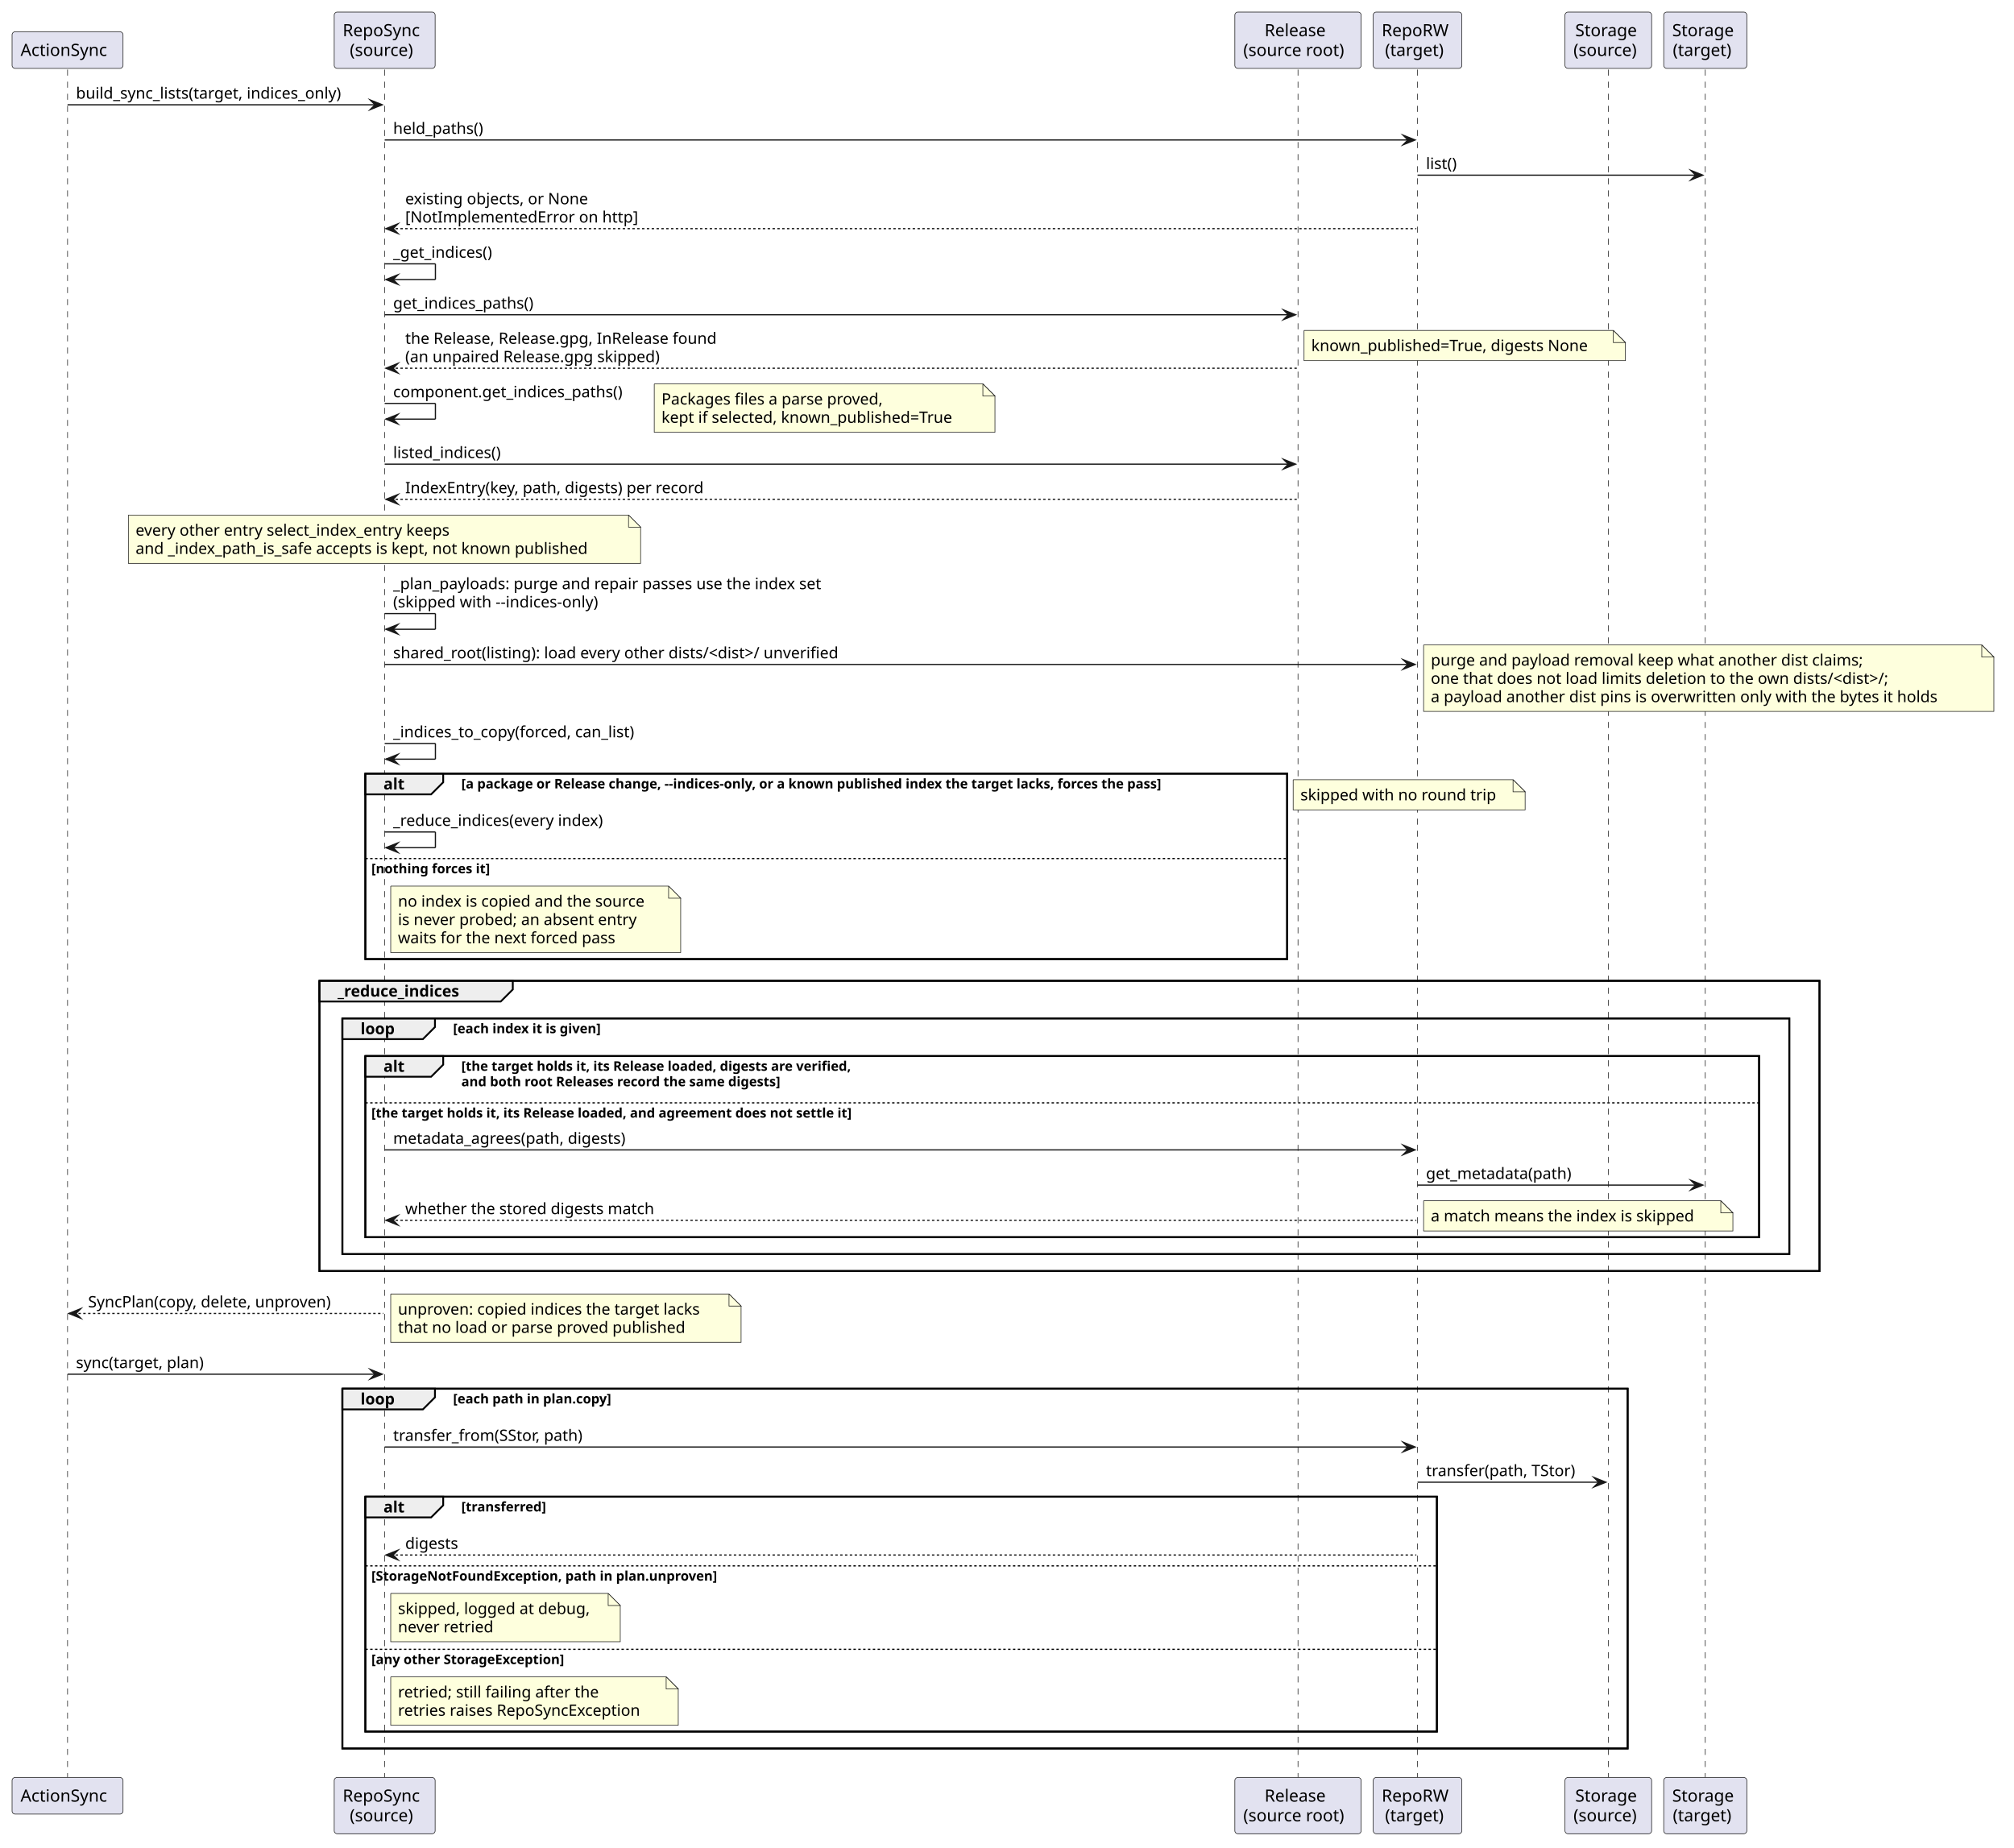
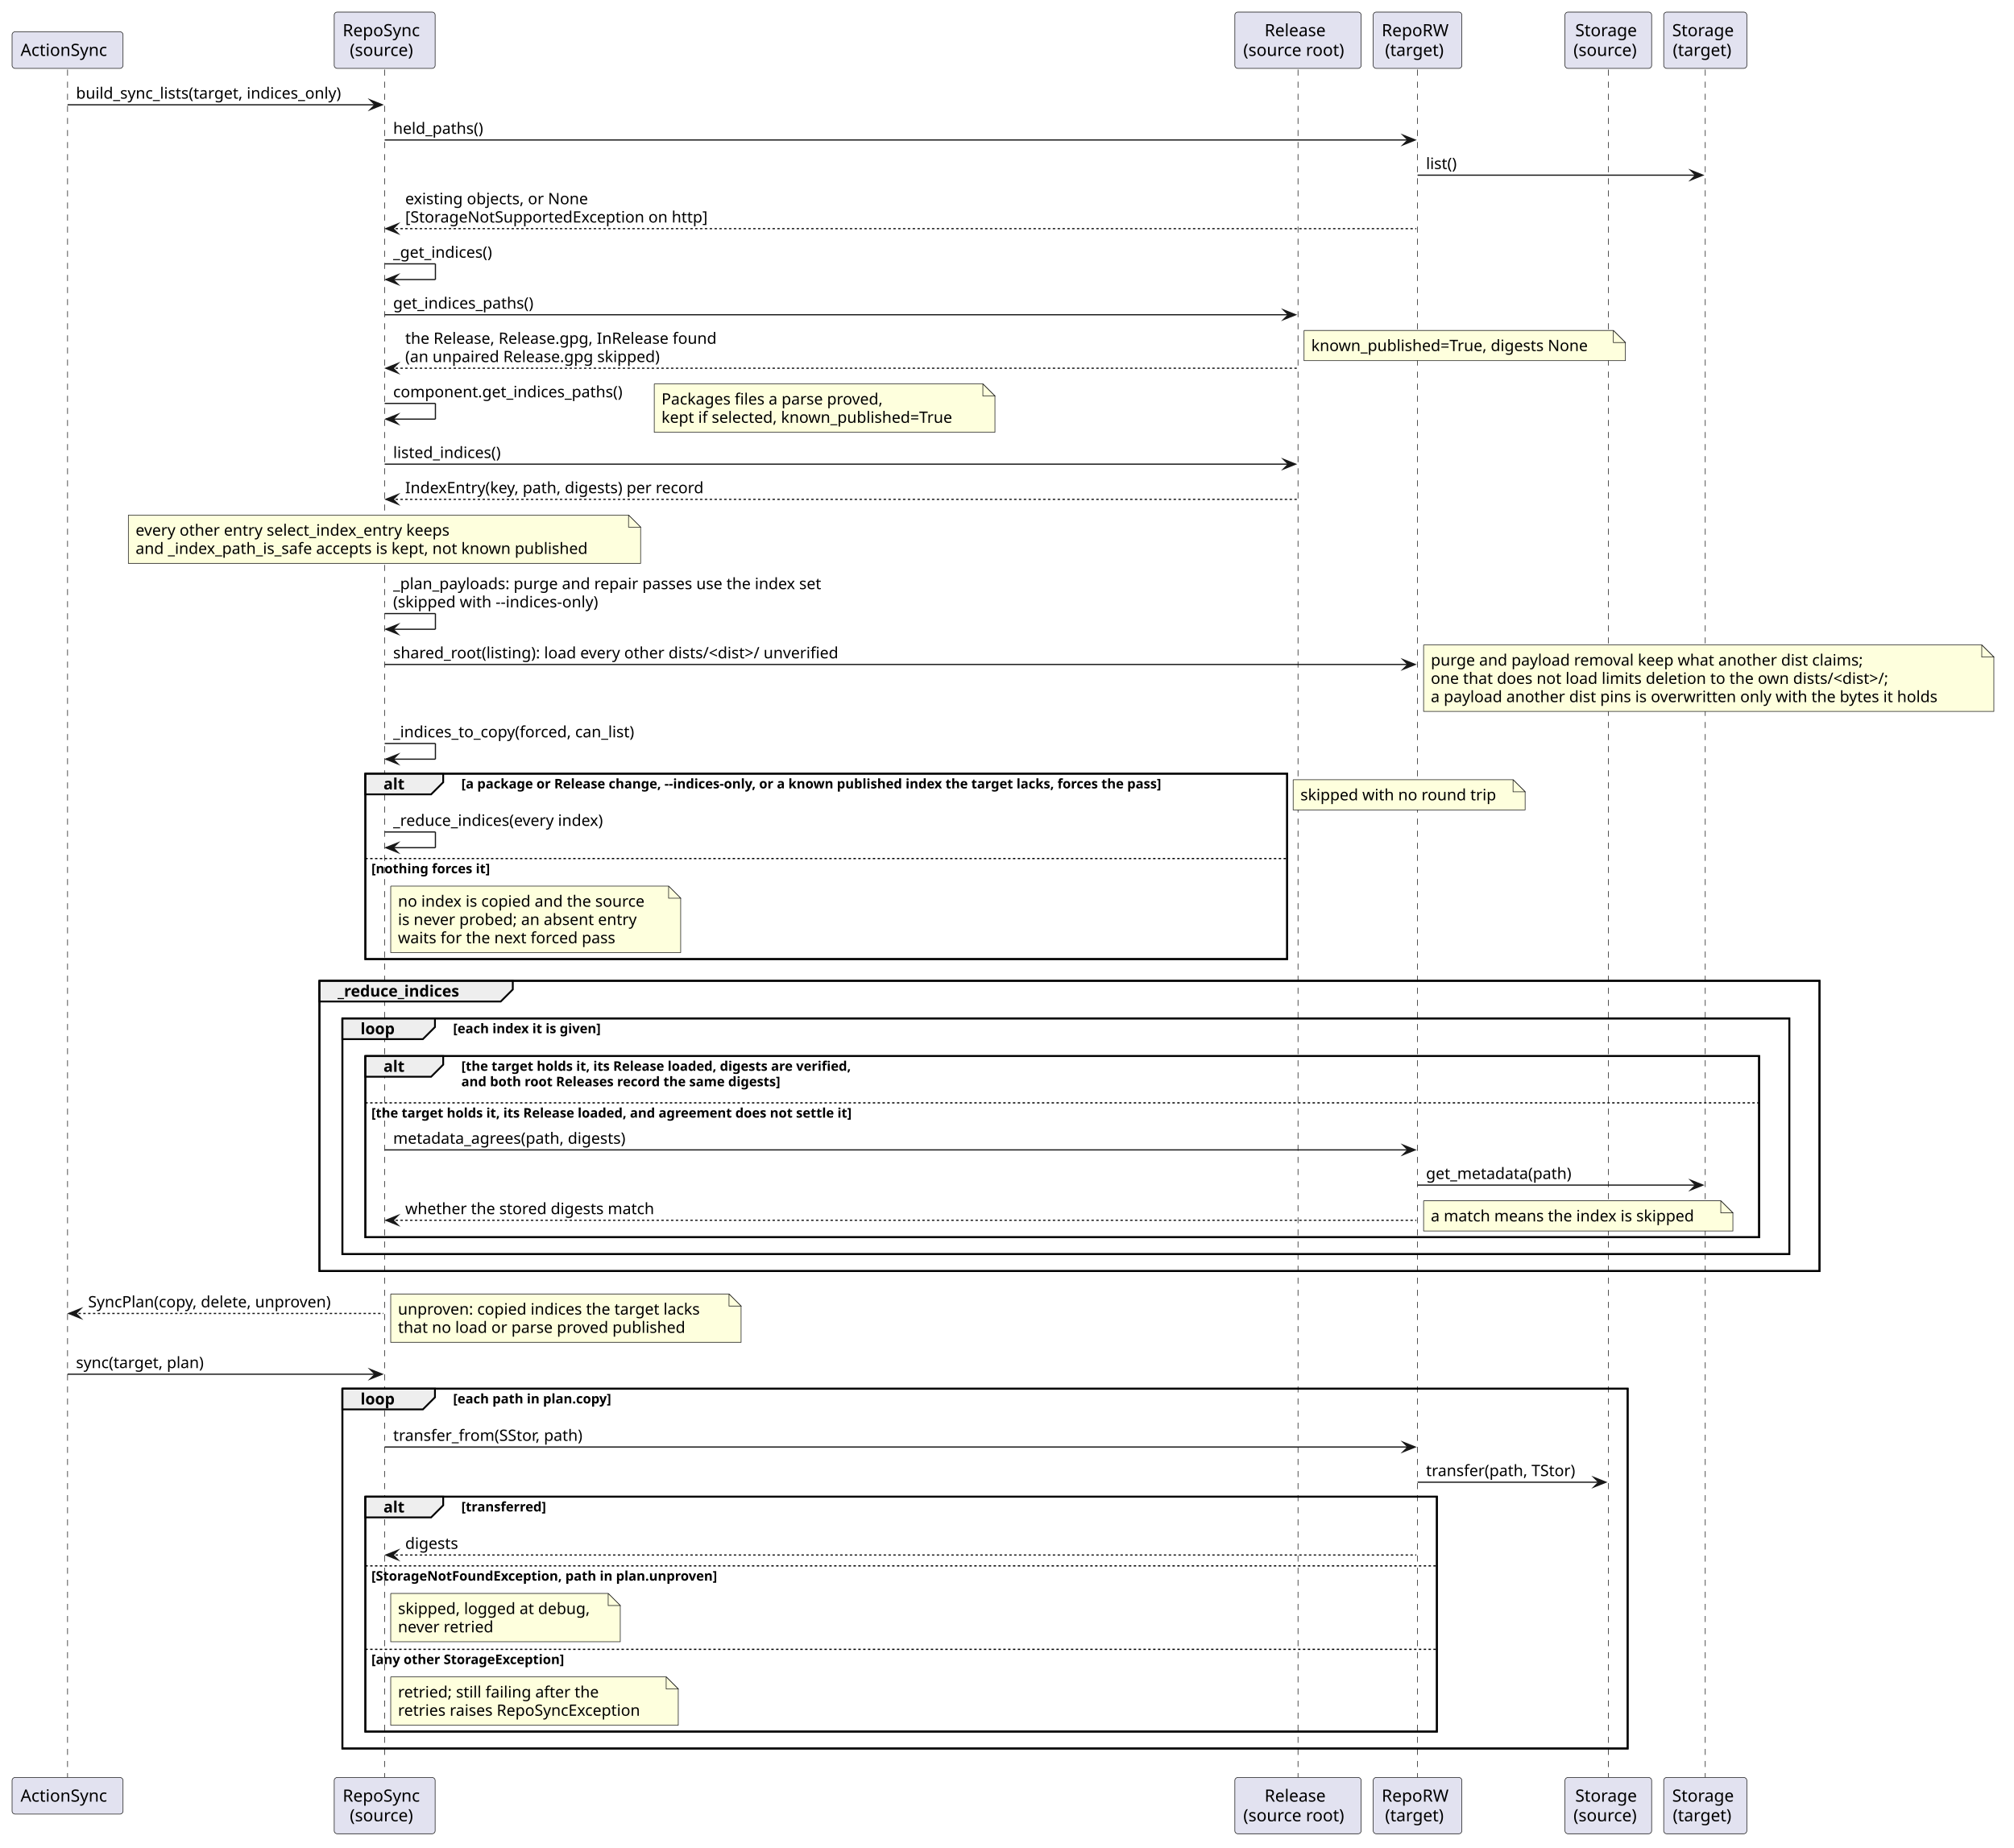
<svg xmlns="http://www.w3.org/2000/svg" version="1.1" data-diagram-type="SEQUENCE" style="width:1667px;height:1529px;background:#FFFFFF;" width="1667px" height="1529px" viewBox="0 0 1667 1529" zoomAndPan="magnify" preserveAspectRatio="none" contentStyleType="text/css">
  <defs />
  <g font-family="sans-serif" lengthAdjust="spacing">
    <rect x="302.398" y="640.383" width="762.962" height="153.469" fill="none" style="stroke:#000;stroke-width:1.5;" />
    <rect x="264.398" y="811.852" width="1241.613" height="240.211" fill="none" style="stroke:#000;stroke-width:1.5;" />
    <rect x="283.398" y="842.984" width="1197.613" height="195.078" fill="none" style="stroke:#000;stroke-width:1.5;" />
    <rect x="302.398" y="874.117" width="1153.613" height="149.945" fill="none" style="stroke:#000;stroke-width:1.5;" />
    <rect x="283.398" y="1149.461" width="1063.81" height="297.805" fill="none" style="stroke:#000;stroke-width:1.5;" />
    <rect x="302.398" y="1238.859" width="886.918" height="194.406" fill="none" style="stroke:#000;stroke-width:1.5;" />
    <g class="participant-lifeline" data-qualified-name="ActionSync" data-entity-uid="part1" id="part1-lifeline" data-source-line="1">
      <g>
        <rect x="52.417" y="57.594" width="8" height="1413.672" fill="#000" fill-opacity="0" />
        <line x1="55.917" y1="57.594" x2="55.917" y2="1471.266" style="stroke:#181818;stroke-width:0.5;stroke-dasharray:5,5;" />
      </g>
    </g>
    <g class="participant-lifeline" data-qualified-name="Src" data-entity-uid="part2" id="part2-lifeline" data-source-line="2">
      <g>
        <rect x="314.898" y="57.594" width="8" height="1413.672" fill="#000" fill-opacity="0" />
        <line x1="318.398" y1="57.594" x2="318.398" y2="1471.266" style="stroke:#181818;stroke-width:0.5;stroke-dasharray:5,5;" />
      </g>
    </g>
    <g class="participant-lifeline" data-qualified-name="Rel" data-entity-uid="part3" id="part3-lifeline" data-source-line="3">
      <g>
        <rect x="1070.861" y="57.594" width="8" height="1413.672" fill="#000" fill-opacity="0" />
        <line x1="1074.361" y1="57.594" x2="1074.361" y2="1471.266" style="stroke:#181818;stroke-width:0.5;stroke-dasharray:5,5;" />
      </g>
    </g>
    <g class="participant-lifeline" data-qualified-name="Tgt" data-entity-uid="part4" id="part4-lifeline" data-source-line="4">
      <g>
        <rect x="1169.817" y="57.594" width="8" height="1413.672" fill="#000" fill-opacity="0" />
        <line x1="1173.317" y1="57.594" x2="1173.317" y2="1471.266" style="stroke:#181818;stroke-width:0.5;stroke-dasharray:5,5;" />
      </g>
    </g>
    <g class="participant-lifeline" data-qualified-name="SStor" data-entity-uid="part5" id="part5-lifeline" data-source-line="5">
      <g>
        <rect x="1327.708" y="57.594" width="8" height="1413.672" fill="#000" fill-opacity="0" />
        <line x1="1331.208" y1="57.594" x2="1331.208" y2="1471.266" style="stroke:#181818;stroke-width:0.5;stroke-dasharray:5,5;" />
      </g>
    </g>
    <g class="participant-lifeline" data-qualified-name="TStor" data-entity-uid="part6" id="part6-lifeline" data-source-line="6">
      <g>
        <rect x="1407.958" y="57.594" width="8" height="1413.672" fill="#000" fill-opacity="0" />
        <line x1="1411.458" y1="57.594" x2="1411.458" y2="1471.266" style="stroke:#181818;stroke-width:0.5;stroke-dasharray:5,5;" />
      </g>
    </g>
    <g class="participant participant-head" data-qualified-name="ActionSync" data-entity-uid="part1" id="part1-head" data-source-line="1">
      <rect x="10" y="26.297" width="91.834" height="30.297" fill="#E2E2F0" style="stroke:#181818;stroke-width:0.5;" rx="2.5" ry="2.5" />
      <text x="17" y="46.292" fill="#000" font-size="14" textLength="77.834">ActionSync</text>
    </g>
    <g class="participant participant-head" data-qualified-name="Src" data-entity-uid="part2" id="part2-head" data-source-line="2">
      <rect x="276.631" y="10" width="83.535" height="46.594" fill="#E2E2F0" style="stroke:#181818;stroke-width:0.5;" rx="2.5" ry="2.5" />
      <text x="283.631" y="29.995" fill="#000" font-size="14" textLength="69.535">RepoSync</text>
      <text x="289.537" y="46.292" fill="#000" font-size="14" textLength="57.723">(source)</text>
    </g>
    <g class="participant participant-head" data-qualified-name="Rel" data-entity-uid="part3" id="part3-head" data-source-line="3">
      <rect x="1022.086" y="10" width="104.549" height="46.594" fill="#E2E2F0" style="stroke:#181818;stroke-width:0.5;" rx="2.5" ry="2.5" />
      <text x="1046.696" y="29.995" fill="#000" font-size="14" textLength="55.33">Release</text>
      <text x="1029.086" y="46.292" fill="#000" font-size="14" textLength="90.549">(source root)</text>
    </g>
    <g class="participant participant-head" data-qualified-name="Tgt" data-entity-uid="part4" id="part4-head" data-source-line="4">
      <rect x="1136.635" y="10" width="73.363" height="46.594" fill="#E2E2F0" style="stroke:#181818;stroke-width:0.5;" rx="2.5" ry="2.5" />
      <text x="1143.635" y="29.995" fill="#000" font-size="14" textLength="59.363">RepoRW</text>
      <text x="1146.448" y="46.292" fill="#000" font-size="14" textLength="53.737">(target)</text>
    </g>
    <g class="participant participant-head" data-qualified-name="SStor" data-entity-uid="part5" id="part5-head" data-source-line="5">
      <rect x="1295.347" y="10" width="71.723" height="46.594" fill="#E2E2F0" style="stroke:#181818;stroke-width:0.5;" rx="2.5" ry="2.5" />
      <text x="1303.82" y="29.995" fill="#000" font-size="14" textLength="54.776">Storage</text>
      <text x="1302.347" y="46.292" fill="#000" font-size="14" textLength="57.723">(source)</text>
    </g>
    <g class="participant participant-head" data-qualified-name="TStor" data-entity-uid="part6" id="part6-head" data-source-line="6">
      <rect x="1377.069" y="10" width="68.776" height="46.594" fill="#E2E2F0" style="stroke:#181818;stroke-width:0.5;" rx="2.5" ry="2.5" />
      <text x="1384.069" y="29.995" fill="#000" font-size="14" textLength="54.776">Storage</text>
      <text x="1384.589" y="46.292" fill="#000" font-size="14" textLength="53.737">(target)</text>
    </g>
    <g class="participant participant-tail" data-qualified-name="ActionSync" data-entity-uid="part1" id="part1-tail" data-source-line="1">
      <rect x="10" y="1471.266" width="91.834" height="30.297" fill="#E2E2F0" style="stroke:#181818;stroke-width:0.5;" rx="2.5" ry="2.5" />
      <text x="17" y="1491.261" fill="#000" font-size="14" textLength="77.834">ActionSync</text>
    </g>
    <g class="participant participant-tail" data-qualified-name="Src" data-entity-uid="part2" id="part2-tail" data-source-line="2">
      <rect x="276.631" y="1471.266" width="83.535" height="46.594" fill="#E2E2F0" style="stroke:#181818;stroke-width:0.5;" rx="2.5" ry="2.5" />
      <text x="283.631" y="1491.261" fill="#000" font-size="14" textLength="69.535">RepoSync</text>
      <text x="289.537" y="1507.558" fill="#000" font-size="14" textLength="57.723">(source)</text>
    </g>
    <g class="participant participant-tail" data-qualified-name="Rel" data-entity-uid="part3" id="part3-tail" data-source-line="3">
      <rect x="1022.086" y="1471.266" width="104.549" height="46.594" fill="#E2E2F0" style="stroke:#181818;stroke-width:0.5;" rx="2.5" ry="2.5" />
      <text x="1046.696" y="1491.261" fill="#000" font-size="14" textLength="55.33">Release</text>
      <text x="1029.086" y="1507.558" fill="#000" font-size="14" textLength="90.549">(source root)</text>
    </g>
    <g class="participant participant-tail" data-qualified-name="Tgt" data-entity-uid="part4" id="part4-tail" data-source-line="4">
      <rect x="1136.635" y="1471.266" width="73.363" height="46.594" fill="#E2E2F0" style="stroke:#181818;stroke-width:0.5;" rx="2.5" ry="2.5" />
      <text x="1143.635" y="1491.261" fill="#000" font-size="14" textLength="59.363">RepoRW</text>
      <text x="1146.448" y="1507.558" fill="#000" font-size="14" textLength="53.737">(target)</text>
    </g>
    <g class="participant participant-tail" data-qualified-name="SStor" data-entity-uid="part5" id="part5-tail" data-source-line="5">
      <rect x="1295.347" y="1471.266" width="71.723" height="46.594" fill="#E2E2F0" style="stroke:#181818;stroke-width:0.5;" rx="2.5" ry="2.5" />
      <text x="1303.82" y="1491.261" fill="#000" font-size="14" textLength="54.776">Storage</text>
      <text x="1302.347" y="1507.558" fill="#000" font-size="14" textLength="57.723">(source)</text>
    </g>
    <g class="participant participant-tail" data-qualified-name="TStor" data-entity-uid="part6" id="part6-tail" data-source-line="6">
      <rect x="1377.069" y="1471.266" width="68.776" height="46.594" fill="#E2E2F0" style="stroke:#181818;stroke-width:0.5;" rx="2.5" ry="2.5" />
      <text x="1384.069" y="1491.261" fill="#000" font-size="14" textLength="54.776">Storage</text>
      <text x="1384.589" y="1507.558" fill="#000" font-size="14" textLength="53.737">(target)</text>
    </g>
    <g class="message" data-entity-1="part1" data-entity-2="part2" id="msg1" data-source-line="8">
      <polygon points="306.398,82.727,316.398,86.727,306.398,90.727,310.398,86.727" fill="#181818" style="stroke:#181818;stroke-width:1;stroke-linejoin:miter;stroke-miterlimit:10;" />
      <line x1="55.917" y1="86.727" x2="312.398" y2="86.727" style="stroke:#181818;stroke-width:1;" />
      <text x="62.917" y="81.661" fill="#000" font-size="13" textLength="238.481">build_sync_lists(target, indices_only)</text>
    </g>
    <g class="message" data-entity-1="part2" data-entity-2="part4" id="msg2" data-source-line="9">
      <polygon points="1161.317,111.859,1171.317,115.859,1161.317,119.859,1165.317,115.859" fill="#181818" style="stroke:#181818;stroke-width:1;stroke-linejoin:miter;stroke-miterlimit:10;" />
      <line x1="318.398" y1="115.859" x2="1167.317" y2="115.859" style="stroke:#181818;stroke-width:1;" />
      <text x="325.398" y="110.793" fill="#000" font-size="13" textLength="81.072">held_paths()</text>
    </g>
    <g class="message" data-entity-1="part4" data-entity-2="part6" id="msg3" data-source-line="10">
      <polygon points="1399.458,140.992,1409.458,144.992,1399.458,148.992,1403.458,144.992" fill="#181818" style="stroke:#181818;stroke-width:1;stroke-linejoin:miter;stroke-miterlimit:10;" />
      <line x1="1173.317" y1="144.992" x2="1405.458" y2="144.992" style="stroke:#181818;stroke-width:1;" />
      <text x="1180.317" y="139.926" fill="#000" font-size="13" textLength="29.237">list()</text>
    </g>
    <g class="message" data-entity-1="part4" data-entity-2="part2" id="msg4" data-source-line="11">
      <polygon points="329.398,185.258,319.398,189.258,329.398,193.258,325.398,189.258" fill="#181818" style="stroke:#181818;stroke-width:1;stroke-linejoin:miter;stroke-miterlimit:10;" />
      <line x1="323.398" y1="189.258" x2="1172.317" y2="189.258" style="stroke:#181818;stroke-width:1;stroke-dasharray:2,2;" />
      <text x="335.398" y="169.059" fill="#000" font-size="13" textLength="161.853">existing objects, or None</text>
-       <text x="335.398" y="184.192" fill="#000" font-size="13" textLength="202.871">[NotImplementedError on http]</text>
+       <text x="335.398" y="184.192" fill="#000" font-size="13" textLength="266.773">[StorageNotSupportedException on http]</text>
    </g>
    <g class="message" data-entity-1="part2" data-entity-2="part2" id="msg5" data-source-line="13">
      <line x1="318.398" y1="218.391" x2="360.398" y2="218.391" style="stroke:#181818;stroke-width:1;" />
      <line x1="360.398" y1="218.391" x2="360.398" y2="231.391" style="stroke:#181818;stroke-width:1;" />
      <line x1="319.398" y1="231.391" x2="360.398" y2="231.391" style="stroke:#181818;stroke-width:1;" />
      <polygon points="329.398,227.391,319.398,231.391,329.398,235.391,325.398,231.391" fill="#181818" style="stroke:#181818;stroke-width:1;stroke-linejoin:miter;stroke-miterlimit:10;" />
      <text x="325.398" y="213.325" fill="#000" font-size="13" textLength="90.124">_get_indices()</text>
    </g>
    <g class="message" data-entity-1="part2" data-entity-2="part3" id="msg6" data-source-line="14">
      <polygon points="1062.361,256.523,1072.361,260.523,1062.361,264.523,1066.361,260.523" fill="#181818" style="stroke:#181818;stroke-width:1;stroke-linejoin:miter;stroke-miterlimit:10;" />
      <line x1="318.398" y1="260.523" x2="1068.361" y2="260.523" style="stroke:#181818;stroke-width:1;" />
      <text x="325.398" y="255.458" fill="#000" font-size="13" textLength="126.452">get_indices_paths()</text>
    </g>
    <g class="message" data-entity-1="part3" data-entity-2="part2" id="msg7" data-source-line="15">
      <polygon points="329.398,300.789,319.398,304.789,329.398,308.789,325.398,304.789" fill="#181818" style="stroke:#181818;stroke-width:1;stroke-linejoin:miter;stroke-miterlimit:10;" />
      <line x1="323.398" y1="304.789" x2="1073.361" y2="304.789" style="stroke:#181818;stroke-width:1;stroke-dasharray:2,2;" />
      <text x="335.398" y="284.59" fill="#000" font-size="13" textLength="278.484">the Release, Release.gpg, InRelease found</text>
      <text x="335.398" y="299.723" fill="#000" font-size="13" textLength="227.583">(an unpaired Release.gpg skipped)</text>
    </g>
    <path d="M1079.361,273.523 L1079.361,298.523 L1345.361,298.523 L1345.361,283.523 L1335.361,273.523 L1079.361,273.523" style="stroke:#181818;stroke-width:0.5;" fill="#FEFFDD" />
    <path d="M1335.361,273.523 L1335.361,283.523 L1345.361,283.523 L1335.361,273.523" style="stroke:#181818;stroke-width:0.5;" fill="#FEFFDD" />
    <text x="1085.361" y="290.59" fill="#000" font-size="13" textLength="245.807">known_published=True, digests None</text>
    <g class="message" data-entity-1="part2" data-entity-2="part2" id="msg8" data-source-line="17">
      <line x1="318.398" y1="333.922" x2="360.398" y2="333.922" style="stroke:#181818;stroke-width:1;" />
      <line x1="360.398" y1="333.922" x2="360.398" y2="346.922" style="stroke:#181818;stroke-width:1;" />
      <line x1="319.398" y1="346.922" x2="360.398" y2="346.922" style="stroke:#181818;stroke-width:1;" />
      <polygon points="329.398,342.922,319.398,346.922,329.398,350.922,325.398,346.922" fill="#181818" style="stroke:#181818;stroke-width:1;stroke-linejoin:miter;stroke-miterlimit:10;" />
      <text x="325.398" y="328.856" fill="#000" font-size="13" textLength="204.128">component.get_indices_paths()</text>
    </g>
    <path d="M541.526,317.789 L541.526,357.789 L823.526,357.789 L823.526,327.789 L813.526,317.789 L541.526,317.789" style="stroke:#181818;stroke-width:0.5;" fill="#FEFFDD" />
    <path d="M813.526,317.789 L813.526,327.789 L823.526,327.789 L813.526,317.789" style="stroke:#181818;stroke-width:0.5;" fill="#FEFFDD" />
    <text x="547.526" y="334.856" fill="#000" font-size="13" textLength="198.498">Packages files a parse proved,</text>
    <text x="547.526" y="349.989" fill="#000" font-size="13" textLength="261.206">kept if selected, known_published=True</text>
    <g class="message" data-entity-1="part2" data-entity-2="part3" id="msg9" data-source-line="19">
      <polygon points="1062.361,380.188,1072.361,384.188,1062.361,388.188,1066.361,384.188" fill="#181818" style="stroke:#181818;stroke-width:1;stroke-linejoin:miter;stroke-miterlimit:10;" />
      <line x1="318.398" y1="384.188" x2="1068.361" y2="384.188" style="stroke:#181818;stroke-width:1;" />
      <text x="325.398" y="379.122" fill="#000" font-size="13" textLength="97.621">listed_indices()</text>
    </g>
    <g class="message" data-entity-1="part3" data-entity-2="part2" id="msg10" data-source-line="20">
      <polygon points="329.398,409.32,319.398,413.32,329.398,417.32,325.398,413.32" fill="#181818" style="stroke:#181818;stroke-width:1;stroke-linejoin:miter;stroke-miterlimit:10;" />
      <line x1="323.398" y1="413.32" x2="1073.361" y2="413.32" style="stroke:#181818;stroke-width:1;stroke-dasharray:2,2;" />
      <text x="335.398" y="408.254" fill="#000" font-size="13" textLength="268.709">IndexEntry(key, path, digests) per record</text>
    </g>
    <path d="M106.24,426.32 L106.24,466.32 L530.24,466.32 L530.24,436.32 L520.24,426.32 L106.24,426.32" style="stroke:#181818;stroke-width:0.5;" fill="#FEFFDD" />
    <path d="M520.24,426.32 L520.24,436.32 L530.24,436.32 L520.24,426.32" style="stroke:#181818;stroke-width:0.5;" fill="#FEFFDD" />
    <text x="112.24" y="443.387" fill="#000" font-size="13" textLength="282.604">every other entry select_index_entry keeps</text>
    <text x="112.24" y="458.52" fill="#000" font-size="13" textLength="403.317">and _index_path_is_safe accepts is kept, not known published</text>
    <g class="message" data-entity-1="part2" data-entity-2="part2" id="msg11" data-source-line="24">
      <line x1="318.398" y1="507.852" x2="360.398" y2="507.852" style="stroke:#181818;stroke-width:1;" />
      <line x1="360.398" y1="507.852" x2="360.398" y2="520.852" style="stroke:#181818;stroke-width:1;" />
      <line x1="319.398" y1="520.852" x2="360.398" y2="520.852" style="stroke:#181818;stroke-width:1;" />
      <polygon points="329.398,516.852,319.398,520.852,329.398,524.852,325.398,520.852" fill="#181818" style="stroke:#181818;stroke-width:1;stroke-linejoin:miter;stroke-miterlimit:10;" />
      <text x="325.398" y="487.653" fill="#000" font-size="13" textLength="382.58">_plan_payloads: purge and repair passes use the index set</text>
      <text x="325.398" y="502.786" fill="#000" font-size="13" textLength="183.86">(skipped with --indices-only)</text>
    </g>
    <g class="message" data-entity-1="part2" data-entity-2="part4" id="msg12" data-source-line="25">
      <polygon points="1161.317,545.984,1171.317,549.984,1161.317,553.984,1165.317,549.984" fill="#181818" style="stroke:#181818;stroke-width:1;stroke-linejoin:miter;stroke-miterlimit:10;" />
      <line x1="318.398" y1="549.984" x2="1167.317" y2="549.984" style="stroke:#181818;stroke-width:1;" />
      <text x="325.398" y="544.918" fill="#000" font-size="13" textLength="401.299">shared_root(listing): load every other dists/&lt;dist&gt;/ unverified</text>
    </g>
    <path d="M1178.317,533.852 L1178.317,588.852 L1650.317,588.852 L1650.317,543.852 L1640.317,533.852 L1178.317,533.852" style="stroke:#181818;stroke-width:0.5;" fill="#FEFFDD" />
    <path d="M1640.317,533.852 L1640.317,543.852 L1650.317,543.852 L1640.317,533.852" style="stroke:#181818;stroke-width:0.5;" fill="#FEFFDD" />
    <text x="1184.317" y="550.918" fill="#000" font-size="13" textLength="384.966">purge and payload removal keep what another dist claims;</text>
    <text x="1184.317" y="566.051" fill="#000" font-size="13" textLength="410.471">one that does not load limits deletion to the own dists/&lt;dist&gt;/;</text>
    <text x="1184.317" y="581.184" fill="#000" font-size="13" textLength="451.858">a payload another dist pins is overwritten only with the bytes it holds</text>
    <g class="message" data-entity-1="part2" data-entity-2="part2" id="msg13" data-source-line="28">
      <line x1="318.398" y1="615.383" x2="360.398" y2="615.383" style="stroke:#181818;stroke-width:1;" />
      <line x1="360.398" y1="615.383" x2="360.398" y2="628.383" style="stroke:#181818;stroke-width:1;" />
      <line x1="319.398" y1="628.383" x2="360.398" y2="628.383" style="stroke:#181818;stroke-width:1;" />
      <polygon points="329.398,624.383,319.398,628.383,329.398,632.383,325.398,628.383" fill="#181818" style="stroke:#181818;stroke-width:1;stroke-linejoin:miter;stroke-miterlimit:10;" />
      <text x="325.398" y="610.317" fill="#000" font-size="13" textLength="217.858">_indices_to_copy(forced, can_list)</text>
    </g>
    <path d="M302.398,640.383 L366.841,640.383 L366.841,647.516 L356.841,657.516 L302.398,657.516 L302.398,640.383" style="stroke:#000;stroke-width:1.5;" fill="#EEE" />
    <rect x="302.398" y="640.383" width="762.962" height="153.469" fill="none" style="stroke:#000;stroke-width:1.5;" />
    <text x="317.398" y="653.45" fill="#000" font-size="13" textLength="19.443" font-weight="700">alt</text>
    <text x="381.841" y="652.593" fill="#000" font-size="11" textLength="667.52" font-weight="700">[a package or Release change, --indices-only, or a known published index the target lacks, forces the pass]</text>
    <path d="M1070.361,645.383 L1070.361,670.383 L1262.361,670.383 L1262.361,655.383 L1252.361,645.383 L1070.361,645.383" style="stroke:#181818;stroke-width:0.5;" fill="#FEFFDD" />
    <path d="M1252.361,645.383 L1252.361,655.383 L1262.361,655.383 L1252.361,645.383" style="stroke:#181818;stroke-width:0.5;" fill="#FEFFDD" />
    <text x="1076.361" y="662.45" fill="#000" font-size="13" textLength="171.304">skipped with no round trip</text>
    <g class="message" data-entity-1="part2" data-entity-2="part2" id="msg14" data-source-line="30">
      <line x1="318.398" y1="688.648" x2="360.398" y2="688.648" style="stroke:#181818;stroke-width:1;" />
      <line x1="360.398" y1="688.648" x2="360.398" y2="701.648" style="stroke:#181818;stroke-width:1;" />
      <line x1="319.398" y1="701.648" x2="360.398" y2="701.648" style="stroke:#181818;stroke-width:1;" />
      <polygon points="329.398,697.648,319.398,701.648,329.398,705.648,325.398,701.648" fill="#181818" style="stroke:#181818;stroke-width:1;stroke-linejoin:miter;stroke-miterlimit:10;" />
      <text x="325.398" y="683.583" fill="#000" font-size="13" textLength="190.411">_reduce_indices(every index)</text>
    </g>
    <line x1="302.398" y1="710.648" x2="1065.361" y2="710.648" style="stroke:#000;stroke-width:1;stroke-dasharray:2,2;" />
    <text x="307.398" y="722.859" fill="#000" font-size="11" textLength="112.992" font-weight="700">[nothing forces it]</text>
    <path d="M323.398,733.453 L323.398,788.453 L563.398,788.453 L563.398,743.453 L553.398,733.453 L323.398,733.453" style="stroke:#181818;stroke-width:0.5;" fill="#FEFFDD" />
    <path d="M553.398,733.453 L553.398,743.453 L563.398,743.453 L553.398,733.453" style="stroke:#181818;stroke-width:0.5;" fill="#FEFFDD" />
    <text x="329.398" y="750.52" fill="#000" font-size="13" textLength="219.629">no index is copied and the source</text>
    <text x="329.398" y="765.653" fill="#000" font-size="13" textLength="213.656">is never probed; an absent entry</text>
    <text x="329.398" y="780.786" fill="#000" font-size="13" textLength="194.016">waits for the next forced pass</text>
    <path d="M264.398,811.852 L424.443,811.852 L424.443,818.984 L414.443,828.984 L264.398,828.984 L264.398,811.852" style="stroke:#000;stroke-width:1.5;" fill="#EEE" />
    <rect x="264.398" y="811.852" width="1241.613" height="240.211" fill="none" style="stroke:#000;stroke-width:1.5;" />
    <text x="279.398" y="824.918" fill="#000" font-size="13" textLength="115.045" font-weight="700">_reduce_indices</text>
    <path d="M283.398,842.984 L360.022,842.984 L360.022,850.117 L350.022,860.117 L283.398,860.117 L283.398,842.984" style="stroke:#000;stroke-width:1.5;" fill="#EEE" />
    <rect x="283.398" y="842.984" width="1197.613" height="195.078" fill="none" style="stroke:#000;stroke-width:1.5;" />
    <text x="298.398" y="856.051" fill="#000" font-size="13" textLength="31.624" font-weight="700">loop</text>
    <text x="375.022" y="855.195" fill="#000" font-size="11" textLength="142.092" font-weight="700">[each index it is given]</text>
    <path d="M302.398,874.117 L366.841,874.117 L366.841,881.25 L356.841,891.25 L302.398,891.25 L302.398,874.117" style="stroke:#000;stroke-width:1.5;" fill="#EEE" />
    <rect x="302.398" y="874.117" width="1153.613" height="149.945" fill="none" style="stroke:#000;stroke-width:1.5;" />
    <text x="317.398" y="887.184" fill="#000" font-size="13" textLength="19.443" font-weight="700">alt</text>
    <text x="381.841" y="886.328" fill="#000" font-size="11" textLength="373.372" font-weight="700">[the target holds it, its Release loaded, digests are verified,</text>
    <text x="381.841" y="899.132" fill="#000" font-size="11" textLength="303.456" font-weight="700">and both root Releases record the same digests]</text>
    <line x1="302.398" y1="912.859" x2="1456.012" y2="912.859" style="stroke:#000;stroke-width:1;stroke-dasharray:2,2;" />
    <text x="307.398" y="925.07" fill="#000" font-size="11" textLength="458.004" font-weight="700">[the target holds it, its Release loaded, and agreement does not settle it]</text>
    <g class="message" data-entity-1="part2" data-entity-2="part4" id="msg15" data-source-line="40">
      <polygon points="1161.317,947.797,1171.317,951.797,1161.317,955.797,1165.317,951.797" fill="#181818" style="stroke:#181818;stroke-width:1;stroke-linejoin:miter;stroke-miterlimit:10;" />
      <line x1="318.398" y1="951.797" x2="1167.317" y2="951.797" style="stroke:#181818;stroke-width:1;" />
      <text x="325.398" y="946.731" fill="#000" font-size="13" textLength="208.559">metadata_agrees(path, digests)</text>
    </g>
    <g class="message" data-entity-1="part4" data-entity-2="part6" id="msg16" data-source-line="41">
      <polygon points="1399.458,976.93,1409.458,980.93,1399.458,984.93,1403.458,980.93" fill="#181818" style="stroke:#181818;stroke-width:1;stroke-linejoin:miter;stroke-miterlimit:10;" />
      <line x1="1173.317" y1="980.93" x2="1405.458" y2="980.93" style="stroke:#181818;stroke-width:1;" />
      <text x="1180.317" y="975.864" fill="#000" font-size="13" textLength="130.552">get_metadata(path)</text>
    </g>
    <g class="message" data-entity-1="part4" data-entity-2="part2" id="msg17" data-source-line="42">
      <polygon points="329.398,1006.063,319.398,1010.063,329.398,1014.063,325.398,1010.063" fill="#181818" style="stroke:#181818;stroke-width:1;stroke-linejoin:miter;stroke-miterlimit:10;" />
      <line x1="323.398" y1="1010.063" x2="1172.317" y2="1010.063" style="stroke:#181818;stroke-width:1;stroke-dasharray:2,2;" />
      <text x="335.398" y="1004.997" fill="#000" font-size="13" textLength="220.702">whether the stored digests match</text>
    </g>
    <path d="M1178.317,993.93 L1178.317,1018.93 L1434.317,1018.93 L1434.317,1003.93 L1424.317,993.93 L1178.317,993.93" style="stroke:#181818;stroke-width:0.5;" fill="#FEFFDD" />
    <path d="M1424.317,993.93 L1424.317,1003.93 L1434.317,1003.93 L1424.317,993.93" style="stroke:#181818;stroke-width:0.5;" fill="#FEFFDD" />
    <text x="1184.317" y="1010.997" fill="#000" font-size="13" textLength="235.695">a match means the index is skipped</text>
    <g class="message" data-entity-1="part2" data-entity-2="part1" id="msg18" data-source-line="48">
      <polygon points="66.917,1083.195,56.917,1087.195,66.917,1091.195,62.917,1087.195" fill="#181818" style="stroke:#181818;stroke-width:1;stroke-linejoin:miter;stroke-miterlimit:10;" />
      <line x1="60.917" y1="1087.195" x2="317.398" y2="1087.195" style="stroke:#181818;stroke-width:1;stroke-dasharray:2,2;" />
      <text x="72.917" y="1082.129" fill="#000" font-size="13" textLength="219.623">SyncPlan(copy, delete, unproven)</text>
    </g>
    <path d="M323.398,1071.063 L323.398,1111.063 L613.398,1111.063 L613.398,1081.063 L603.398,1071.063 L323.398,1071.063" style="stroke:#181818;stroke-width:0.5;" fill="#FEFFDD" />
    <path d="M603.398,1071.063 L603.398,1081.063 L613.398,1081.063 L603.398,1071.063" style="stroke:#181818;stroke-width:0.5;" fill="#FEFFDD" />
    <text x="329.398" y="1088.129" fill="#000" font-size="13" textLength="269.966">unproven: copied indices the target lacks</text>
    <text x="329.398" y="1103.262" fill="#000" font-size="13" textLength="253.525">that no load or parse proved published</text>
    <g class="message" data-entity-1="part1" data-entity-2="part2" id="msg19" data-source-line="51">
      <polygon points="306.398,1133.461,316.398,1137.461,306.398,1141.461,310.398,1137.461" fill="#181818" style="stroke:#181818;stroke-width:1;stroke-linejoin:miter;stroke-miterlimit:10;" />
      <line x1="55.917" y1="1137.461" x2="312.398" y2="1137.461" style="stroke:#181818;stroke-width:1;" />
      <text x="62.917" y="1132.395" fill="#000" font-size="13" textLength="116.086">sync(target, plan)</text>
    </g>
    <path d="M283.398,1149.461 L360.022,1149.461 L360.022,1156.594 L350.022,1166.594 L283.398,1166.594 L283.398,1149.461" style="stroke:#000;stroke-width:1.5;" fill="#EEE" />
    <rect x="283.398" y="1149.461" width="1063.81" height="297.805" fill="none" style="stroke:#000;stroke-width:1.5;" />
    <text x="298.398" y="1162.528" fill="#000" font-size="13" textLength="31.624" font-weight="700">loop</text>
    <text x="375.022" y="1161.671" fill="#000" font-size="11" textLength="150.965" font-weight="700">[each path in plan.copy]</text>
    <g class="message" data-entity-1="part2" data-entity-2="part4" id="msg20" data-source-line="53">
      <polygon points="1161.317,1193.727,1171.317,1197.727,1161.317,1201.727,1165.317,1197.727" fill="#181818" style="stroke:#181818;stroke-width:1;stroke-linejoin:miter;stroke-miterlimit:10;" />
      <line x1="318.398" y1="1197.727" x2="1167.317" y2="1197.727" style="stroke:#181818;stroke-width:1;" />
      <text x="325.398" y="1192.661" fill="#000" font-size="13" textLength="171.241">transfer_from(SStor, path)</text>
    </g>
    <g class="message" data-entity-1="part4" data-entity-2="part5" id="msg21" data-source-line="54">
      <polygon points="1319.208,1222.859,1329.208,1226.859,1319.208,1230.859,1323.208,1226.859" fill="#181818" style="stroke:#181818;stroke-width:1;stroke-linejoin:miter;stroke-miterlimit:10;" />
      <line x1="1173.317" y1="1226.859" x2="1325.208" y2="1226.859" style="stroke:#181818;stroke-width:1;" />
      <text x="1180.317" y="1221.793" fill="#000" font-size="13" textLength="133.891">transfer(path, TStor)</text>
    </g>
    <path d="M302.398,1238.859 L366.841,1238.859 L366.841,1245.992 L356.841,1255.992 L302.398,1255.992 L302.398,1238.859" style="stroke:#000;stroke-width:1.5;" fill="#EEE" />
    <rect x="302.398" y="1238.859" width="886.918" height="194.406" fill="none" style="stroke:#000;stroke-width:1.5;" />
    <text x="317.398" y="1251.926" fill="#000" font-size="13" textLength="19.443" font-weight="700">alt</text>
    <text x="381.841" y="1251.07" fill="#000" font-size="11" textLength="80.969" font-weight="700">[transferred]</text>
    <g class="message" data-entity-1="part4" data-entity-2="part2" id="msg22" data-source-line="56">
      <polygon points="329.398,1283.125,319.398,1287.125,329.398,1291.125,325.398,1287.125" fill="#181818" style="stroke:#181818;stroke-width:1;stroke-linejoin:miter;stroke-miterlimit:10;" />
      <line x1="323.398" y1="1287.125" x2="1172.317" y2="1287.125" style="stroke:#181818;stroke-width:1;stroke-dasharray:2,2;" />
      <text x="335.398" y="1282.059" fill="#000" font-size="13" textLength="46.757">digests</text>
    </g>
    <line x1="302.398" y1="1296.125" x2="1189.317" y2="1296.125" style="stroke:#000;stroke-width:1;stroke-dasharray:2,2;" />
    <text x="307.398" y="1308.335" fill="#000" font-size="11" textLength="326.197" font-weight="700">[StorageNotFoundException, path in plan.unproven]</text>
    <path d="M323.398,1318.93 L323.398,1358.93 L513.398,1358.93 L513.398,1328.93 L503.398,1318.93 L323.398,1318.93" style="stroke:#181818;stroke-width:0.5;" fill="#FEFFDD" />
    <path d="M503.398,1318.93 L503.398,1328.93 L513.398,1328.93 L503.398,1318.93" style="stroke:#181818;stroke-width:0.5;" fill="#FEFFDD" />
    <text x="329.398" y="1335.997" fill="#000" font-size="13" textLength="169.705">skipped, logged at debug,</text>
    <text x="329.398" y="1351.129" fill="#000" font-size="13" textLength="85.052">never retried</text>
    <line x1="302.398" y1="1365.195" x2="1189.317" y2="1365.195" style="stroke:#000;stroke-width:1;stroke-dasharray:2,2;" />
    <text x="307.398" y="1377.406" fill="#000" font-size="11" textLength="183.471" font-weight="700">[any other StorageException]</text>
    <path d="M323.398,1388 L323.398,1428 L561.398,1428 L561.398,1398 L551.398,1388 L323.398,1388" style="stroke:#181818;stroke-width:0.5;" fill="#FEFFDD" />
    <path d="M551.398,1388 L551.398,1398 L561.398,1398 L551.398,1388" style="stroke:#181818;stroke-width:0.5;" fill="#FEFFDD" />
    <text x="329.398" y="1405.067" fill="#000" font-size="13" textLength="179.448">retried; still failing after the</text>
    <text x="329.398" y="1420.2" fill="#000" font-size="13" textLength="217.674">retries raises RepoSyncException</text>
  </g>
</svg>
